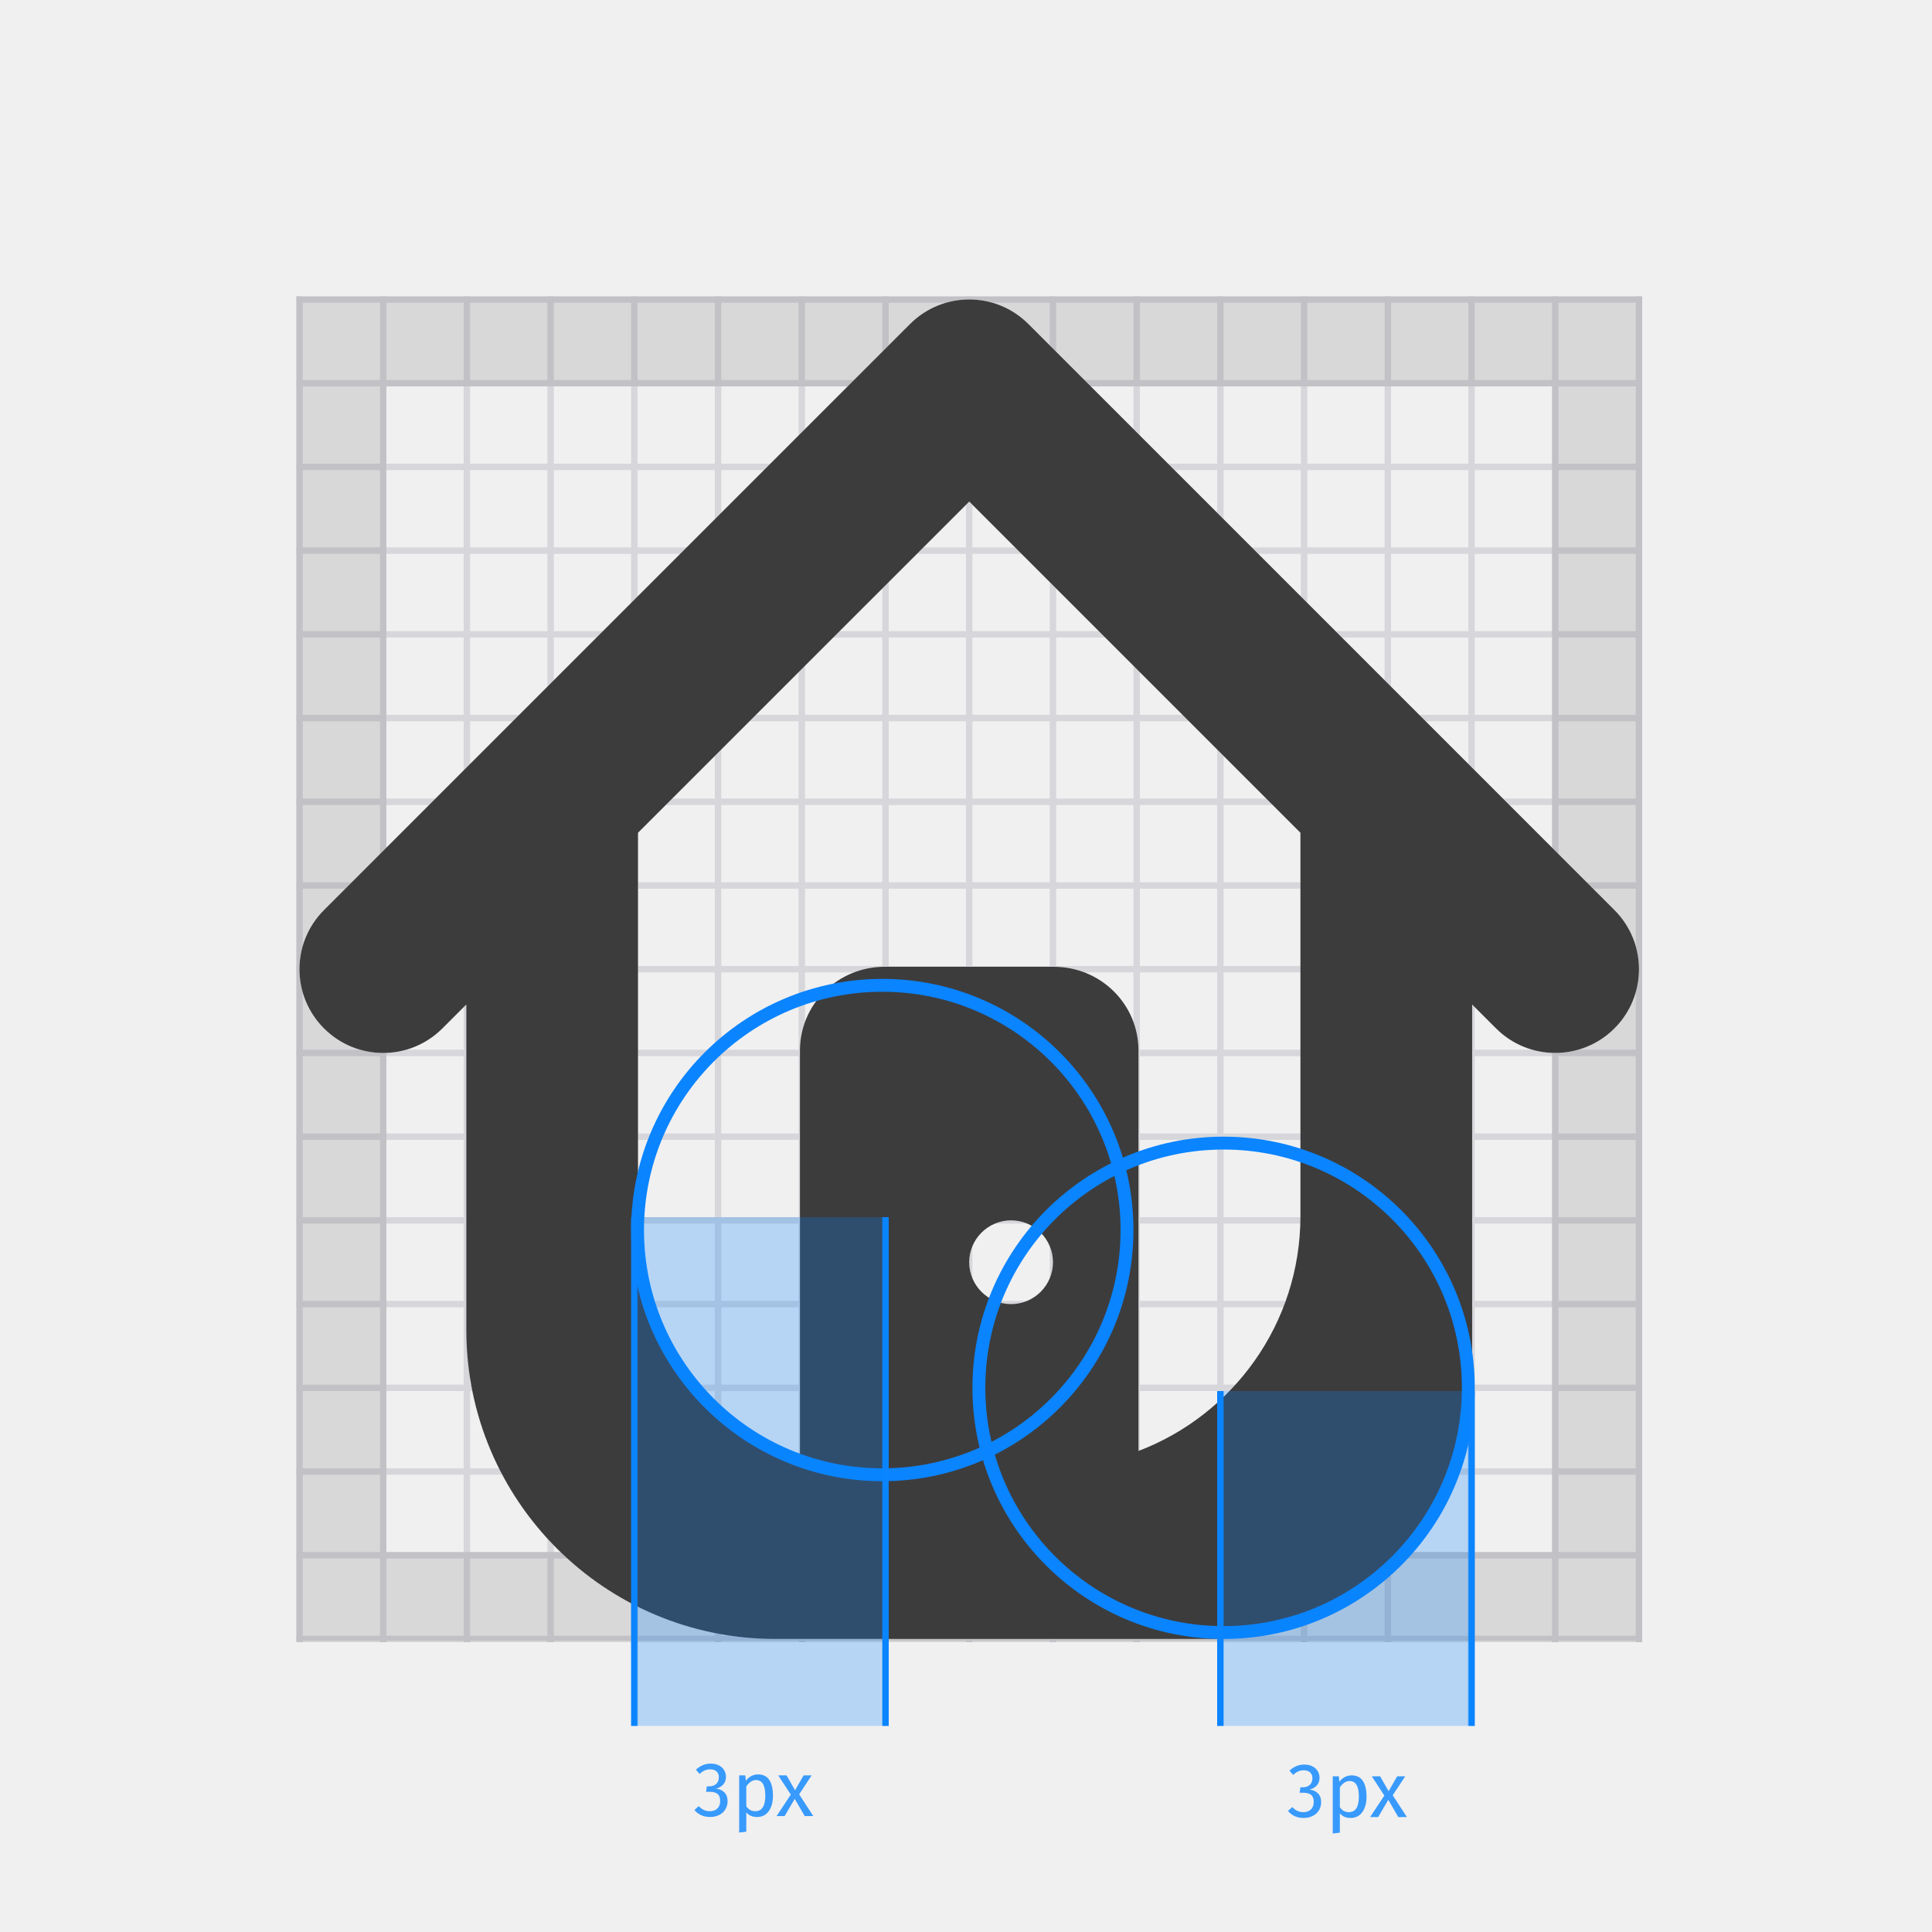
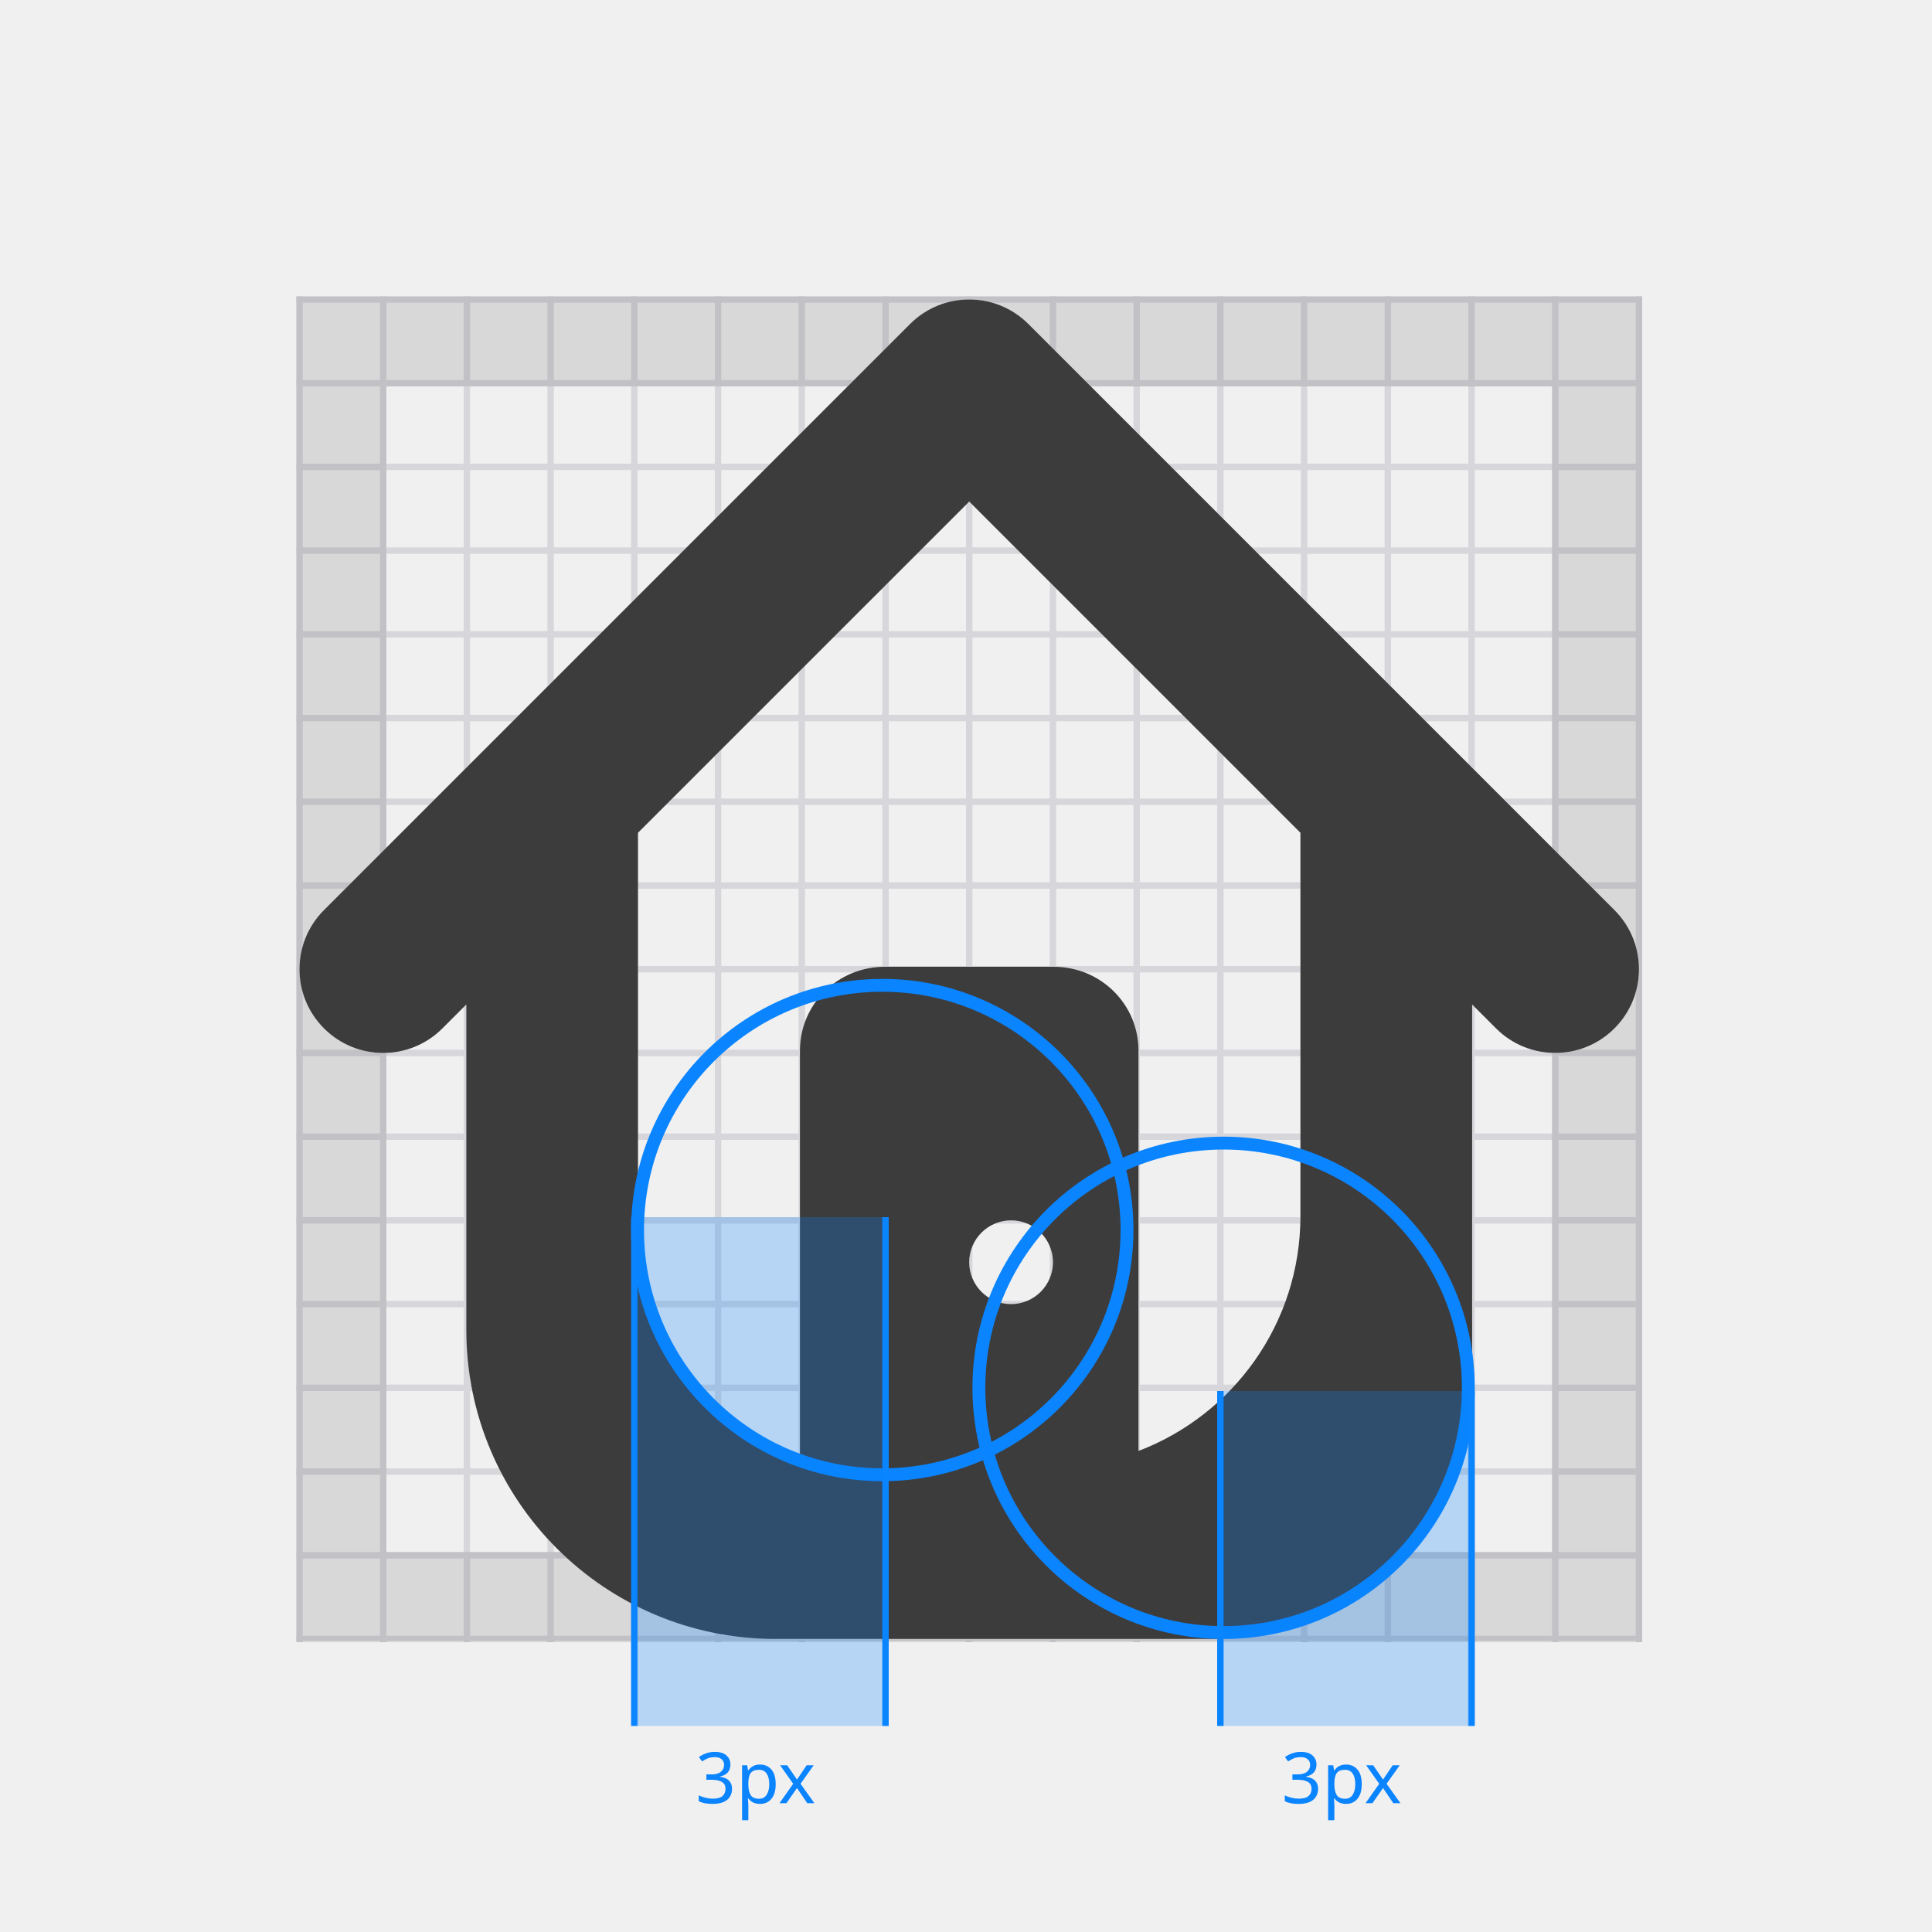
- <svg xmlns="http://www.w3.org/2000/svg" xmlns:xlink="http://www.w3.org/1999/xlink" width="300" height="300" style="background:#fff" viewBox="0 0 300 300">
+ <svg xmlns="http://www.w3.org/2000/svg" xmlns:xlink="http://www.w3.org/1999/xlink" width="300" height="300" viewBox="0 0 300 300">
  <defs>
    <polygon id="border-dont1-a" points="0 0 209 0 209 209 0 209" />
    <polygon id="border-dont1-c" points="0 0 209 0 209 208.791 0 208.791" />
    <polygon id="border-dont1-e" points="0 0 209 0 209 209 0 209" />
    <path id="border-dont1-g" d="M176.786,225.3 C191.484,219.711 201.929,205.492 201.929,188.833 L201.929,129.313 L150.5,77.884 L99.071,129.313 L99.071,191.833 C99.071,207.932 109.638,221.562 124.214,226.167 L124.214,163.119 C124.214,155.943 130.089,150.119 137.357,150.119 L163.643,150.119 C170.911,150.119 176.786,155.943 176.786,163.119 L176.786,225.3 Z M72.405,155.98 L68.694,159.691 C63.611,164.774 55.395,164.774 50.312,159.691 C45.229,154.608 45.229,146.392 50.312,141.309 L141.309,50.312 C146.392,45.229 154.608,45.229 159.691,50.312 L250.688,141.309 C255.771,146.392 255.771,154.608 250.688,159.691 C248.153,162.226 244.825,163.5 241.497,163.5 C238.169,163.5 234.841,162.226 232.306,159.691 L228.595,155.98 L228.595,213.5 C228.595,236.144 210.239,254.5 187.595,254.5 L120.405,254.5 C93.895,254.5 72.405,233.01 72.405,206.5 L72.405,155.98 Z M157,202.498 C153.412,202.498 150.5,199.586 150.5,195.999 C150.5,192.411 153.412,189.499 157,189.499 C160.588,189.499 163.5,192.411 163.5,195.999 C163.5,199.586 160.588,202.498 157,202.498" />
    <rect id="border-dont1-h" width="40" height="52" x="189" y="216" />
    <filter id="border-dont1-i" width="102.5%" height="101.9%" x="-1.2%" y="-1%" filterUnits="objectBoundingBox">
      <feOffset dx="1" in="SourceAlpha" result="shadowOffsetInner1" />
      <feComposite in="shadowOffsetInner1" in2="SourceAlpha" k2="-1" k3="1" operator="arithmetic" result="shadowInnerInner1" />
      <feColorMatrix in="shadowInnerInner1" result="shadowMatrixInner1" values="0 0 0 0 0.039   0 0 0 0 0.518   0 0 0 0 1  0 0 0 1 0" />
      <feOffset dx="-1" in="SourceAlpha" result="shadowOffsetInner2" />
      <feComposite in="shadowOffsetInner2" in2="SourceAlpha" k2="-1" k3="1" operator="arithmetic" result="shadowInnerInner2" />
      <feColorMatrix in="shadowInnerInner2" result="shadowMatrixInner2" values="0 0 0 0 0.039   0 0 0 0 0.518   0 0 0 0 1  0 0 0 1 0" />
      <feMerge>
        <feMergeNode in="shadowMatrixInner1" />
        <feMergeNode in="shadowMatrixInner2" />
      </feMerge>
    </filter>
    <rect id="border-dont1-j" width="40" height="79" x="98" y="189" />
    <filter id="border-dont1-k" width="102.5%" height="101.3%" x="-1.2%" y="-.6%" filterUnits="objectBoundingBox">
      <feOffset dx="1" in="SourceAlpha" result="shadowOffsetInner1" />
      <feComposite in="shadowOffsetInner1" in2="SourceAlpha" k2="-1" k3="1" operator="arithmetic" result="shadowInnerInner1" />
      <feColorMatrix in="shadowInnerInner1" result="shadowMatrixInner1" values="0 0 0 0 0.039   0 0 0 0 0.518   0 0 0 0 1  0 0 0 1 0" />
      <feOffset dx="-1" in="SourceAlpha" result="shadowOffsetInner2" />
      <feComposite in="shadowOffsetInner2" in2="SourceAlpha" k2="-1" k3="1" operator="arithmetic" result="shadowInnerInner2" />
      <feColorMatrix in="shadowInnerInner2" result="shadowMatrixInner2" values="0 0 0 0 0.039   0 0 0 0 0.518   0 0 0 0 1  0 0 0 1 0" />
      <feMerge>
        <feMergeNode in="shadowMatrixInner1" />
        <feMergeNode in="shadowMatrixInner2" />
      </feMerge>
    </filter>
  </defs>
  <g fill="none" fill-rule="evenodd">
    <g transform="translate(46 46)">
      <mask id="border-dont1-b" fill="#fff">
        <use xlink:href="#border-dont1-a" />
      </mask>
      <g mask="url(#border-dont1-b)">
        <mask id="border-dont1-d" fill="#fff">
          <use xlink:href="#border-dont1-c" />
        </mask>
        <rect width="209" height="1" fill="#D7D7DB" mask="url(#border-dont1-d)" />
        <rect width="209" height="1" y="13" fill="#D7D7DB" mask="url(#border-dont1-d)" />
        <rect width="209" height="1" y="26" fill="#D7D7DB" mask="url(#border-dont1-d)" />
        <rect width="209" height="1" y="39" fill="#D7D7DB" mask="url(#border-dont1-d)" />
        <rect width="209" height="1" y="52" fill="#D7D7DB" mask="url(#border-dont1-d)" />
        <rect width="209" height="1" y="65" fill="#D7D7DB" mask="url(#border-dont1-d)" />
        <rect width="209" height="1" y="78" fill="#D7D7DB" mask="url(#border-dont1-d)" />
        <rect width="209" height="1" y="91" fill="#D7D7DB" mask="url(#border-dont1-d)" />
        <rect width="209" height="1" y="104" fill="#D7D7DB" mask="url(#border-dont1-d)" />
        <rect width="209" height="1" y="117" fill="#D7D7DB" mask="url(#border-dont1-d)" />
        <rect width="209" height="1" y="130" fill="#D7D7DB" mask="url(#border-dont1-d)" />
        <rect width="209" height="1" y="143" fill="#D7D7DB" mask="url(#border-dont1-d)" />
        <rect width="209" height="1" y="156" fill="#D7D7DB" mask="url(#border-dont1-d)" />
        <rect width="209" height="1" y="169" fill="#D7D7DB" mask="url(#border-dont1-d)" />
        <rect width="209" height="1" y="182" fill="#D7D7DB" mask="url(#border-dont1-d)" />
        <rect width="209" height="1" y="195" fill="#D7D7DB" mask="url(#border-dont1-d)" />
        <rect width="209" height="1" y="208" fill="#D7D7DB" mask="url(#border-dont1-d)" />
      </g>
      <g>
        <mask id="border-dont1-f" fill="#fff">
          <use xlink:href="#border-dont1-e" />
        </mask>
        <rect width="1" height="209" fill="#D7D7DB" mask="url(#border-dont1-f)" />
        <rect width="1" height="209" x="13" fill="#D7D7DB" mask="url(#border-dont1-f)" />
        <rect width="1" height="209" x="26" fill="#D7D7DB" mask="url(#border-dont1-f)" />
        <rect width="1" height="209" x="39" fill="#D7D7DB" mask="url(#border-dont1-f)" />
        <rect width="1" height="209" x="52" fill="#D7D7DB" mask="url(#border-dont1-f)" />
        <rect width="1" height="209" x="65" fill="#D7D7DB" mask="url(#border-dont1-f)" />
        <rect width="1" height="209" x="78" fill="#D7D7DB" mask="url(#border-dont1-f)" />
        <rect width="1" height="209" x="91" fill="#D7D7DB" mask="url(#border-dont1-f)" />
        <rect width="1" height="209" x="104" fill="#D7D7DB" mask="url(#border-dont1-f)" />
        <rect width="1" height="209" x="117" fill="#D7D7DB" mask="url(#border-dont1-f)" />
        <rect width="1" height="209" x="130" fill="#D7D7DB" mask="url(#border-dont1-f)" />
        <rect width="1" height="209" x="143" fill="#D7D7DB" mask="url(#border-dont1-f)" />
        <rect width="1" height="209" x="156" fill="#D7D7DB" mask="url(#border-dont1-f)" />
        <rect width="1" height="209" x="169" fill="#D7D7DB" mask="url(#border-dont1-f)" />
        <rect width="1" height="209" x="182" fill="#D7D7DB" mask="url(#border-dont1-f)" />
        <rect width="1" height="209" x="195" fill="#D7D7DB" mask="url(#border-dont1-f)" />
        <rect width="1" height="209" x="208" fill="#D7D7DB" mask="url(#border-dont1-f)" />
      </g>
      <rect width="195" height="195" x="7" y="7" stroke="#000" stroke-width="14" opacity=".1" />
    </g>
    <use fill="#FFF" xlink:href="#border-dont1-g" />
    <use fill="#0C0C0D" fill-opacity=".8" xlink:href="#border-dont1-g" />
-     <path fill="#0A84FF" fill-opacity=".8" d="M111.63 274.128C111.986 274.312 112.258 274.56 112.446 274.872 112.634 275.184 112.728 275.524 112.728 275.892 112.728 276.38 112.586 276.782 112.302 277.098 112.018 277.414 111.64 277.628 111.168 277.74 111.704 277.788 112.14 277.98 112.476 278.316 112.812 278.652 112.98 279.108 112.98 279.684 112.98 280.148 112.868 280.568 112.644 280.944 112.42 281.32 112.1 281.614 111.684 281.826 111.268 282.038 110.788 282.144 110.244 282.144 109.756 282.144 109.308 282.054 108.9 281.874 108.492 281.694 108.136 281.424 107.832 281.064L108.492 280.452C108.756 280.724 109.026 280.924 109.302 281.052 109.578 281.18 109.88 281.244 110.208 281.244 110.712 281.244 111.108 281.102 111.396 280.818 111.684 280.534 111.828 280.152 111.828 279.672 111.828 279.144 111.692 278.772 111.42 278.556 111.148 278.34 110.752 278.232 110.232 278.232L109.632 278.232 109.764 277.38 110.172 277.38C110.588 277.38 110.934 277.256 111.21 277.008 111.486 276.76 111.624 276.412 111.624 275.964 111.624 275.588 111.504 275.29 111.264 275.07 111.024 274.85 110.7 274.74 110.292 274.74 109.98 274.74 109.694 274.796 109.434 274.908 109.174 275.02 108.908 275.204 108.636 275.46L108.06 274.8C108.74 274.168 109.504 273.852 110.352 273.852 110.848 273.852 111.274 273.944 111.63 274.128zM119.46 276.396C119.836 276.972 120.024 277.784 120.024 278.832 120.024 279.824 119.808 280.624 119.376 281.232 118.944 281.84 118.332 282.144 117.54 282.144 116.836 282.144 116.284 281.904 115.884 281.424L115.884 284.424 114.78 284.556 114.78 275.676 115.728 275.676 115.812 276.528C116.044 276.208 116.324 275.962 116.652 275.79 116.98 275.618 117.324 275.532 117.684 275.532 118.492 275.532 119.084 275.82 119.46 276.396zM118.836 278.832C118.836 277.216 118.36 276.408 117.408 276.408 117.096 276.408 116.812 276.5 116.556 276.684 116.3 276.868 116.076 277.104 115.884 277.392L115.884 280.476C116.044 280.724 116.244 280.914 116.484 281.046 116.724 281.178 116.988 281.244 117.276 281.244 118.316 281.244 118.836 280.44 118.836 278.832zM126.288 282L124.956 282 123.408 279.324 121.836 282 120.588 282 122.796 278.664 120.84 275.676 122.136 275.676 123.456 277.992 124.788 275.676 126.036 275.676 124.092 278.616 126.288 282zM203.798 274.276C204.154 274.46 204.426 274.708 204.614 275.02 204.802 275.332 204.896 275.672 204.896 276.04 204.896 276.528 204.754 276.93 204.47 277.246 204.186 277.562 203.808 277.776 203.336 277.888 203.872 277.936 204.308 278.128 204.644 278.464 204.98 278.8 205.148 279.256 205.148 279.832 205.148 280.296 205.036 280.716 204.812 281.092 204.588 281.468 204.268 281.762 203.852 281.974 203.436 282.186 202.956 282.292 202.412 282.292 201.924 282.292 201.476 282.202 201.068 282.022 200.66 281.842 200.304 281.572 200 281.212L200.66 280.6C200.924 280.872 201.194 281.072 201.47 281.2 201.746 281.328 202.048 281.392 202.376 281.392 202.88 281.392 203.276 281.25 203.564 280.966 203.852 280.682 203.996 280.3 203.996 279.82 203.996 279.292 203.86 278.92 203.588 278.704 203.316 278.488 202.92 278.38 202.4 278.38L201.8 278.38 201.932 277.528 202.34 277.528C202.756 277.528 203.102 277.404 203.378 277.156 203.654 276.908 203.792 276.56 203.792 276.112 203.792 275.736 203.672 275.438 203.432 275.218 203.192 274.998 202.868 274.888 202.46 274.888 202.148 274.888 201.862 274.944 201.602 275.056 201.342 275.168 201.076 275.352 200.804 275.608L200.228 274.948C200.908 274.316 201.672 274 202.52 274 203.016 274 203.442 274.092 203.798 274.276zM211.628 276.544C212.004 277.12 212.192 277.932 212.192 278.98 212.192 279.972 211.976 280.772 211.544 281.38 211.112 281.988 210.5 282.292 209.708 282.292 209.004 282.292 208.452 282.052 208.052 281.572L208.052 284.572 206.948 284.704 206.948 275.824 207.896 275.824 207.98 276.676C208.212 276.356 208.492 276.11 208.82 275.938 209.148 275.766 209.492 275.68 209.852 275.68 210.66 275.68 211.252 275.968 211.628 276.544zM211.004 278.98C211.004 277.364 210.528 276.556 209.576 276.556 209.264 276.556 208.98 276.648 208.724 276.832 208.468 277.016 208.244 277.252 208.052 277.54L208.052 280.624C208.212 280.872 208.412 281.062 208.652 281.194 208.892 281.326 209.156 281.392 209.444 281.392 210.484 281.392 211.004 280.588 211.004 278.98zM218.456 282.148L217.124 282.148 215.576 279.472 214.004 282.148 212.756 282.148 214.964 278.812 213.008 275.824 214.304 275.824 215.624 278.14 216.956 275.824 218.204 275.824 216.26 278.764 218.456 282.148z" />
    <rect width="76" height="76" x="152" y="177.5" stroke="#0A84FF" stroke-width="2" rx="38" />
    <rect width="76" height="76" x="99" y="153" stroke="#0A84FF" stroke-width="2" rx="38" />
    <use fill="#0A84FF" fill-opacity=".25" xlink:href="#border-dont1-h" />
    <use fill="#000" filter="url(#border-dont1-i)" xlink:href="#border-dont1-h" />
-     <g>
-       <use fill="#0A84FF" fill-opacity=".25" xlink:href="#border-dont1-j" />
-       <use fill="#000" filter="url(#border-dont1-k)" xlink:href="#border-dont1-j" />
-     </g>
+     <use fill="#0A84FF" fill-opacity=".25" xlink:href="#border-dont1-j" />
+     <use fill="#000" filter="url(#border-dont1-k)" xlink:href="#border-dont1-j" />
+     <text fill="#0A84FF" font-family="FiraMono-Medium, Fira Mono" font-size="11" font-weight="400">
+       <tspan x="108" y="280">3px</tspan>
+     </text>
+     <text fill="#0A84FF" font-family="FiraMono-Medium, Fira Mono" font-size="11" font-weight="400">
+       <tspan x="199" y="280">3px</tspan>
+     </text>
  </g>
</svg>
